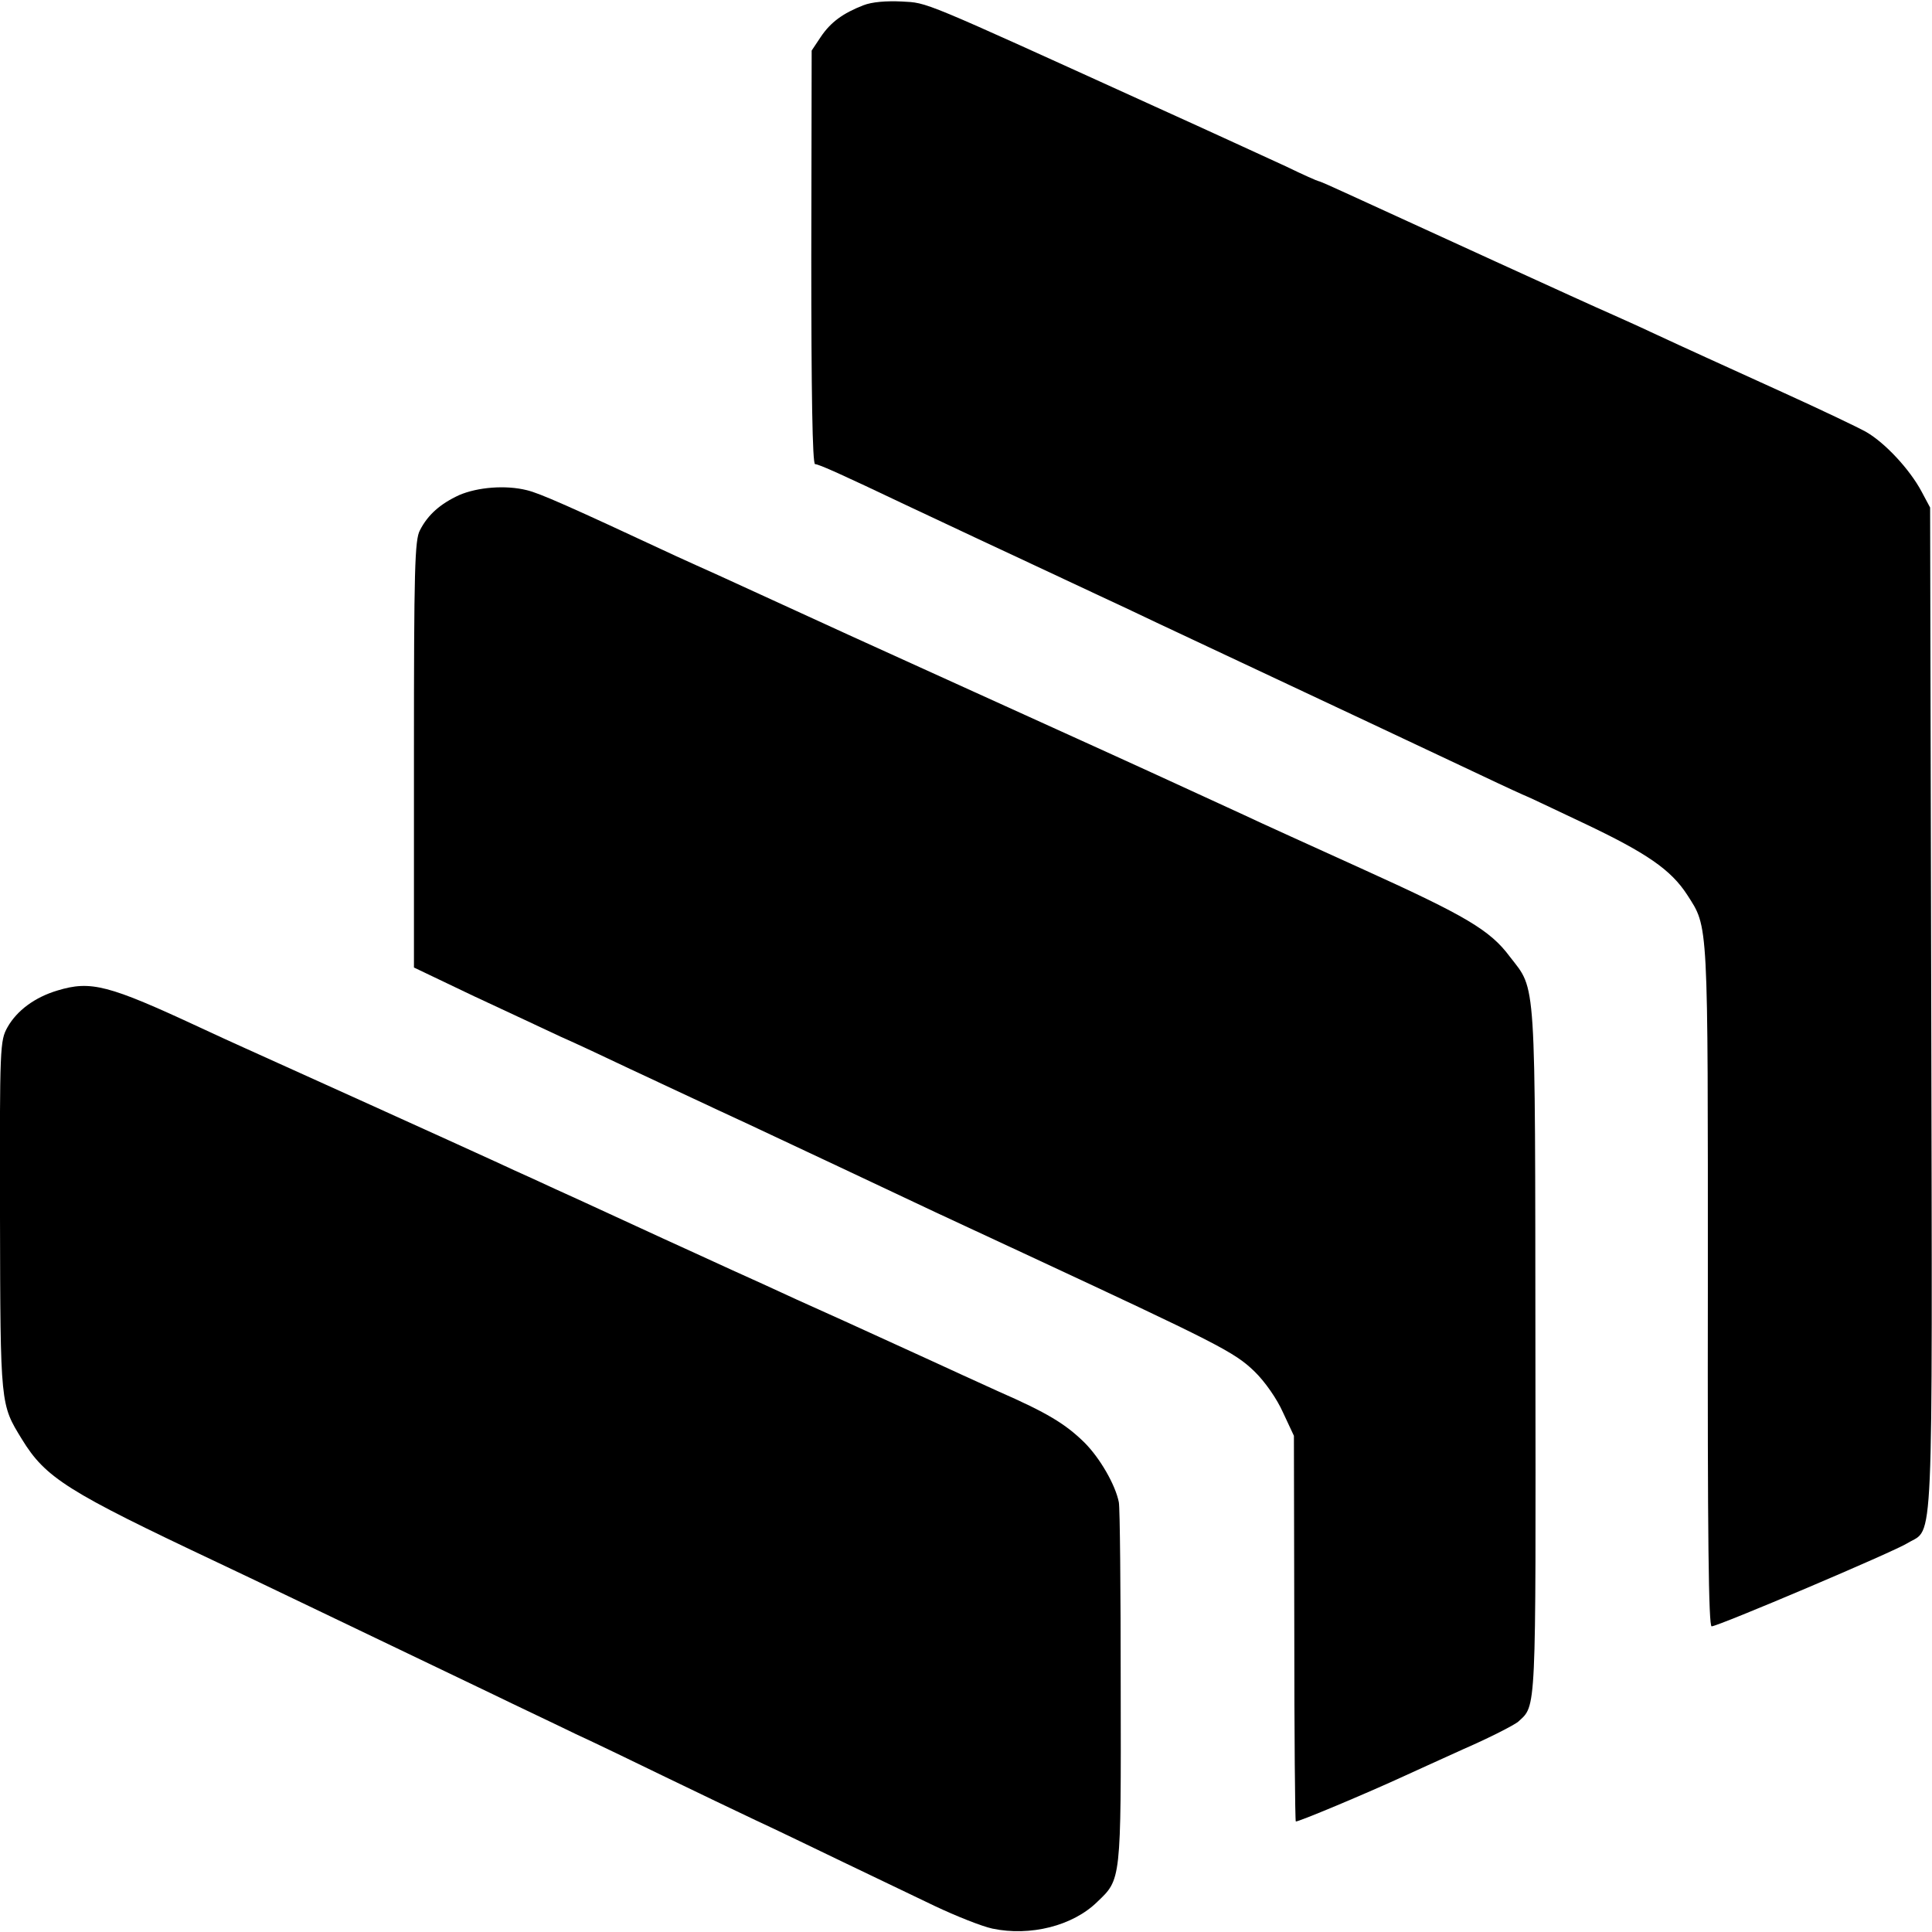
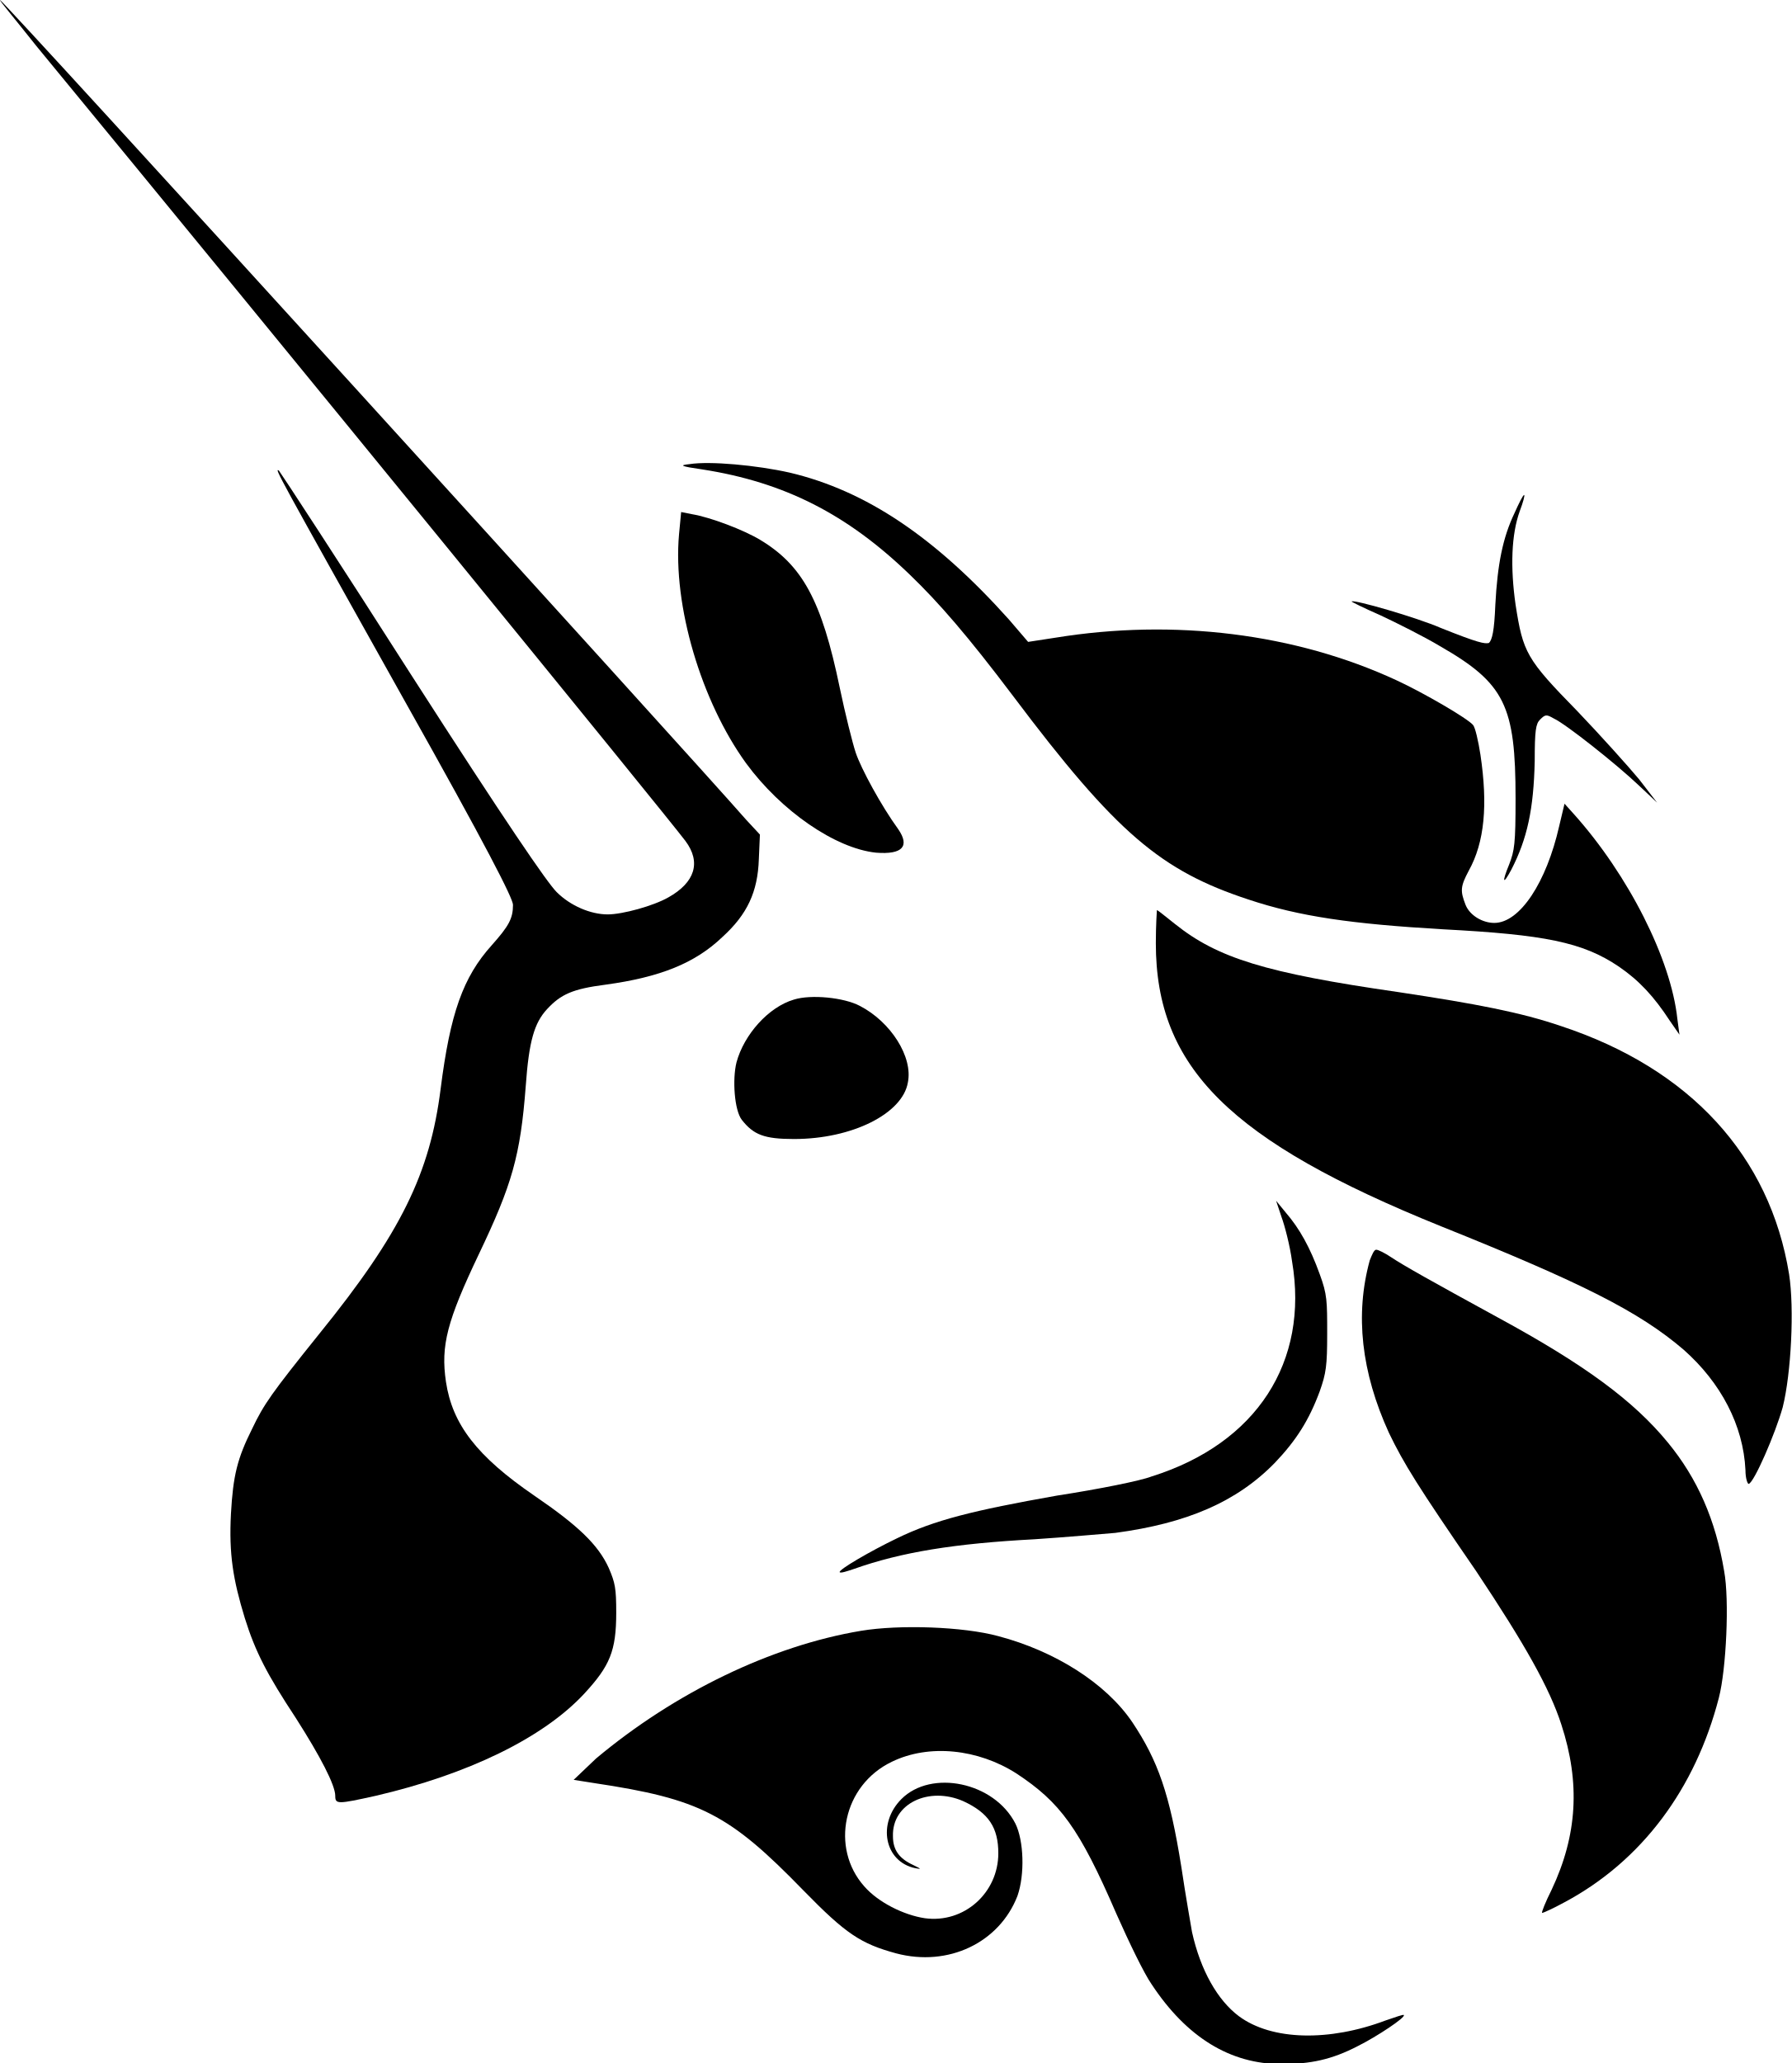
- <svg xmlns="http://www.w3.org/2000/svg" version="1.0" width="512pt" height="512pt" viewBox="0 0 512 512" preserveAspectRatio="xMidYMid meet">
-   <g transform="translate(0,512) scale(0.1,-0.1)" fill="#000000" stroke="none">
-     <path d="M2288 5106 c-54 -21 -87 -45 -113 -84 l-24 -36 -1 -548 c0 -356 3 -548 10 -548 10 0 74 -29 240 -108 58 -27 140 -66 183 -86 113 -53 210 -98 312 -146 50 -23 126 -59 170 -80 464 -218 760 -357 859 -404 65 -31 120 -56 121 -56 1 0 69 -32 151 -71 169 -80 232 -124 275 -190 57 -89 55 -58 55 -1037 -1 -666 2 -902 10 -902 17 0 484 198 520 221 69 42 65 -56 62 1416 l-3 1328 -23 43 c-31 58 -96 128 -146 157 -23 13 -122 60 -221 105 -191 87 -238 108 -350 160 -38 18 -88 40 -110 50 -38 16 -536 244 -693 316 -41 19 -75 34 -78 34 -2 0 -41 17 -86 39 -46 21 -202 93 -348 159 -627 285 -600 274 -670 278 -41 2 -79 -1 -102 -10z" />
-     <path d="M1217 3808 c-50 -23 -83 -52 -104 -93 -14 -25 -16 -105 -16 -594 l0 -565 159 -76 c88 -41 191 -89 229 -107 39 -17 122 -56 185 -86 129 -60 198 -93 315 -147 117 -55 360 -169 495 -233 47 -22 150 -70 230 -107 520 -242 561 -263 614 -314 28 -27 60 -73 76 -109 l29 -62 1 -509 c0 -280 2 -511 4 -513 3 -3 187 74 291 122 17 8 86 39 154 70 69 30 133 63 144 72 49 45 47 11 46 980 -1 1008 3 956 -68 1048 -52 70 -117 108 -386 230 -132 60 -276 125 -320 146 -44 20 -206 95 -360 165 -468 212 -627 285 -685 311 -79 36 -275 126 -345 158 -33 15 -85 38 -115 52 -283 132 -360 166 -394 174 -56 14 -130 8 -179 -13z" />
-     <path d="M152 2495 c-60 -18 -107 -53 -132 -97 -20 -36 -21 -48 -20 -502 1 -503 1 -497 58 -590 63 -103 121 -139 517 -326 127 -60 230 -110 725 -347 74 -36 176 -84 225 -108 50 -23 158 -75 240 -115 83 -40 191 -92 240 -115 50 -23 153 -73 230 -110 77 -37 186 -89 242 -116 57 -27 125 -54 153 -60 100 -21 213 7 278 71 63 60 63 54 62 568 0 257 -2 478 -5 491 -9 46 -50 117 -91 158 -51 50 -99 79 -229 136 -55 25 -134 61 -175 80 -41 19 -145 66 -230 105 -85 38 -184 83 -220 100 -36 16 -117 53 -180 82 -119 54 -191 88 -307 141 -38 17 -90 41 -118 54 -27 12 -75 34 -105 48 -65 30 -595 270 -660 299 -25 11 -79 36 -120 55 -243 113 -289 125 -378 98z" />
-   </g>
+ <svg xmlns="http://www.w3.org/2000/svg" version="1.1" id="Layer_1" x="0px" y="0px" viewBox="0 0 168.3 193.8" xml:space="preserve">
+   <path class="st0" d="M66,44.1c-2.1-0.3-2.2-0.4-1.2-0.5c1.9-0.3,6.3,0.1,9.4,0.8c7.2,1.7,13.7,6.1,20.6,13.8l1.8,2.1l2.6-0.4  c11.1-1.8,22.5-0.4,32,4c2.6,1.2,6.7,3.6,7.2,4.2c0.2,0.2,0.5,1.5,0.7,2.8c0.7,4.7,0.4,8.2-1.1,10.9c-0.8,1.5-0.8,1.9-0.3,3.2  c0.4,1,1.6,1.7,2.7,1.7c2.4,0,4.9-3.8,6.1-9.1l0.5-2.1l0.9,1c5.1,5.7,9.1,13.6,9.7,19.2l0.2,1.5l-0.9-1.3c-1.5-2.3-2.9-3.8-4.8-5.1  c-3.4-2.3-7-3-16.5-3.5c-8.6-0.5-13.5-1.2-18.3-2.8c-8.2-2.7-12.4-6.2-22.1-19.1c-4.3-5.7-7-8.8-9.7-11.4  C79.6,48.3,73.7,45.3,66,44.1z" />
+   <path class="st0" d="M140.5,56.8c0.2-3.8,0.7-6.3,1.8-8.6c0.4-0.9,0.8-1.7,0.9-1.7c0.1,0-0.1,0.7-0.4,1.5c-0.8,2.2-0.9,5.3-0.4,8.8  c0.7,4.5,1,5.1,5.8,10c2.2,2.3,4.8,5.2,5.8,6.4l1.7,2.2l-1.7-1.6c-2.1-2-6.9-5.8-8-6.3c-0.7-0.4-0.8-0.4-1.3,0.1  c-0.4,0.4-0.5,1-0.5,3.9c-0.1,4.5-0.7,7.3-2.2,10.2c-0.8,1.5-0.9,1.2-0.2-0.5c0.5-1.3,0.6-1.9,0.6-6.2c0-8.7-1-10.8-7.1-14.3  c-1.5-0.9-4.1-2.2-5.6-2.9c-1.6-0.7-2.8-1.3-2.7-1.3c0.2-0.2,6.1,1.5,8.4,2.5c3.5,1.4,4.1,1.5,4.5,1.4  C140.2,60.1,140.4,59.3,140.5,56.8z" />
+   <path class="st0" d="M70.1,71.7c-4.2-5.8-6.9-14.8-6.3-21.5l0.2-2.1l1,0.2c1.8,0.3,4.9,1.5,6.4,2.4c4,2.4,5.8,5.7,7.5,13.9  c0.5,2.4,1.2,5.2,1.5,6.1c0.5,1.5,2.4,5,4,7.2c1.1,1.6,0.4,2.4-2.1,2.2C78.5,79.7,73.4,76.2,70.1,71.7z" />
+   <path class="st0" d="M135.4,115.2c-19.8-8-26.8-14.9-26.8-26.6c0-1.7,0.1-3.1,0.1-3.1c0.1,0,0.8,0.6,1.7,1.3c4,3.2,8.5,4.6,21,6.4  c7.3,1.1,11.5,1.9,15.3,3.2c12.1,4,19.6,12.2,21.4,23.3c0.5,3.2,0.2,9.3-0.6,12.5c-0.7,2.5-2.7,7.1-3.2,7.2c-0.1,0-0.3-0.5-0.3-1.3  c-0.2-4.2-2.3-8.2-5.8-11.3C154,123.2,148.6,120.5,135.4,115.2z" />
+   <path class="st0" d="M121.4,118.5c-0.2-1.5-0.7-3.4-1-4.2l-0.5-1.5l0.9,1.1c1.3,1.5,2.3,3.3,3.2,5.8c0.7,1.9,0.7,2.5,0.7,5.6  c0,3-0.1,3.7-0.7,5.4c-1,2.7-2.2,4.6-4.2,6.7c-3.6,3.7-8.3,5.7-15,6.6c-1.2,0.1-4.6,0.4-7.6,0.6c-7.5,0.4-12.5,1.2-17,2.8  c-0.6,0.2-1.2,0.4-1.3,0.3c-0.2-0.2,2.9-2,5.4-3.2c3.5-1.7,7.1-2.6,15-4c3.9-0.6,7.9-1.4,8.9-1.8C118.1,135.6,123,127.9,121.4,118.5  z" />
+   <path class="st0" d="M130.5,134.6c-2.6-5.7-3.2-11.1-1.8-16.2c0.2-0.5,0.4-1,0.6-1c0.2,0,0.8,0.3,1.4,0.7c1.2,0.8,3.7,2.2,10.1,5.7  c8.1,4.4,12.7,7.8,15.9,11.7c2.8,3.4,4.5,7.3,5.3,12.1c0.5,2.7,0.2,9.2-0.5,11.9c-2.2,8.5-7.2,15.3-14.5,19.2c-1.1,0.6-2,1-2.1,1  c-0.1,0,0.3-1,0.9-2.2c2.4-5.1,2.7-10,0.9-15.5c-1.1-3.4-3.4-7.5-8-14.4C133.2,139.6,131.9,137.5,130.5,134.6z" />
+   <path class="st0" d="M56,165.2c7.4-6.2,16.5-10.6,24.9-12c3.6-0.6,9.6-0.4,12.9,0.5c5.3,1.4,10.1,4.4,12.6,8.1  c2.4,3.6,3.5,6.7,4.6,13.6c0.4,2.7,0.9,5.5,1,6.1c0.8,3.6,2.4,6.4,4.4,7.9c3.1,2.3,8.5,2.4,13.8,0.4c0.9-0.3,1.7-0.6,1.7-0.5  c0.2,0.2-2.5,2-4.3,2.9c-2.5,1.3-4.5,1.7-7.2,1.7c-4.8,0-8.9-2.5-12.2-7.5c-0.7-1-2.1-3.9-3.3-6.6c-3.5-8.1-5.3-10.5-9.4-13.2  c-3.6-2.3-8.2-2.8-11.7-1.1c-4.6,2.2-5.8,8.1-2.6,11.7c1.3,1.5,3.7,2.7,5.7,3c3.7,0.5,6.9-2.4,6.9-6.1c0-2.4-0.9-3.8-3.3-4.9  c-3.2-1.4-6.7,0.2-6.6,3.3c0,1.3,0.6,2.1,1.9,2.7c0.8,0.4,0.8,0.4,0.2,0.3c-2.9-0.6-3.6-4.2-1.3-6.5c2.8-2.8,8.7-1.6,10.7,2.3  c0.8,1.6,0.9,4.8,0.2,6.8c-1.7,4.4-6.5,6.7-11.4,5.4c-3.3-0.9-4.7-1.8-8.7-5.9c-7-7.2-9.7-8.6-19.7-10.1l-1.9-0.3L56,165.2z" />
+   <path class="st1" d="M3.4,4.3c23.3,28.3,59.2,72.3,61,74.7c1.5,2,0.9,3.9-1.6,5.3c-1.4,0.8-4.3,1.6-5.7,1.6c-1.6,0-3.5-0.8-4.8-2.1  c-0.9-0.9-4.8-6.6-13.6-20.3c-6.7-10.5-12.4-19.2-12.5-19.3C25.8,44,25.8,44,38,65.8C45.7,79.5,48.2,84.4,48.2,85c0,1.3-0.4,2-2,3.8  c-2.7,3-3.9,6.4-4.8,13.5c-1,7.9-3.7,13.5-11.4,23c-4.5,5.6-5.2,6.6-6.3,8.9c-1.4,2.8-1.8,4.4-2,8c-0.2,3.8,0.2,6.2,1.3,9.8  c1,3.2,2.1,5.3,4.8,9.4c2.3,3.6,3.7,6.3,3.7,7.3c0,0.8,0.2,0.8,3.8,0c8.6-2,15.7-5.4,19.6-9.6c2.4-2.6,3-4,3-7.6  c0-2.3-0.1-2.8-0.7-4.2c-1-2.2-2.9-4-7-6.8c-5.4-3.7-7.7-6.7-8.3-10.7c-0.5-3.4,0.1-5.7,3.1-12c3.1-6.5,3.9-9.2,4.4-15.8  c0.3-4.2,0.8-5.9,2-7.2c1.3-1.4,2.4-1.9,5.5-2.3c5.1-0.7,8.4-2,11-4.5c2.3-2.1,3.3-4.2,3.4-7.3l0.1-2.3L70.1,77C65.4,71.6,0.3,0,0,0  C-0.1,0,1.5,1.9,3.4,4.3z M34.1,146.5c1.1-1.9,0.5-4.3-1.3-5.5c-1.7-1.1-4.3-0.6-4.3,0.9c0,0.4,0.2,0.8,0.8,1c0.9,0.5,1,1,0.3,2.1  c-0.7,1.1-0.7,2.1,0.2,2.8C31.2,148.9,33.1,148.3,34.1,146.5z" />
+   <path class="st1" d="M74.6,93.9c-2.4,0.7-4.7,3.3-5.4,5.9c-0.4,1.6-0.2,4.5,0.5,5.4c1.1,1.4,2.1,1.8,4.9,1.8  c5.5,0,10.2-2.4,10.7-5.3c0.5-2.4-1.6-5.7-4.5-7.2C79.3,93.7,76.2,93.4,74.6,93.9z M81,98.9c0.8-1.2,0.5-2.5-1-3.4  c-2.7-1.7-6.8-0.3-6.8,2.3c0,1.3,2.1,2.7,4.1,2.7C78.6,100.5,80.4,99.7,81,98.9z" />
</svg>
